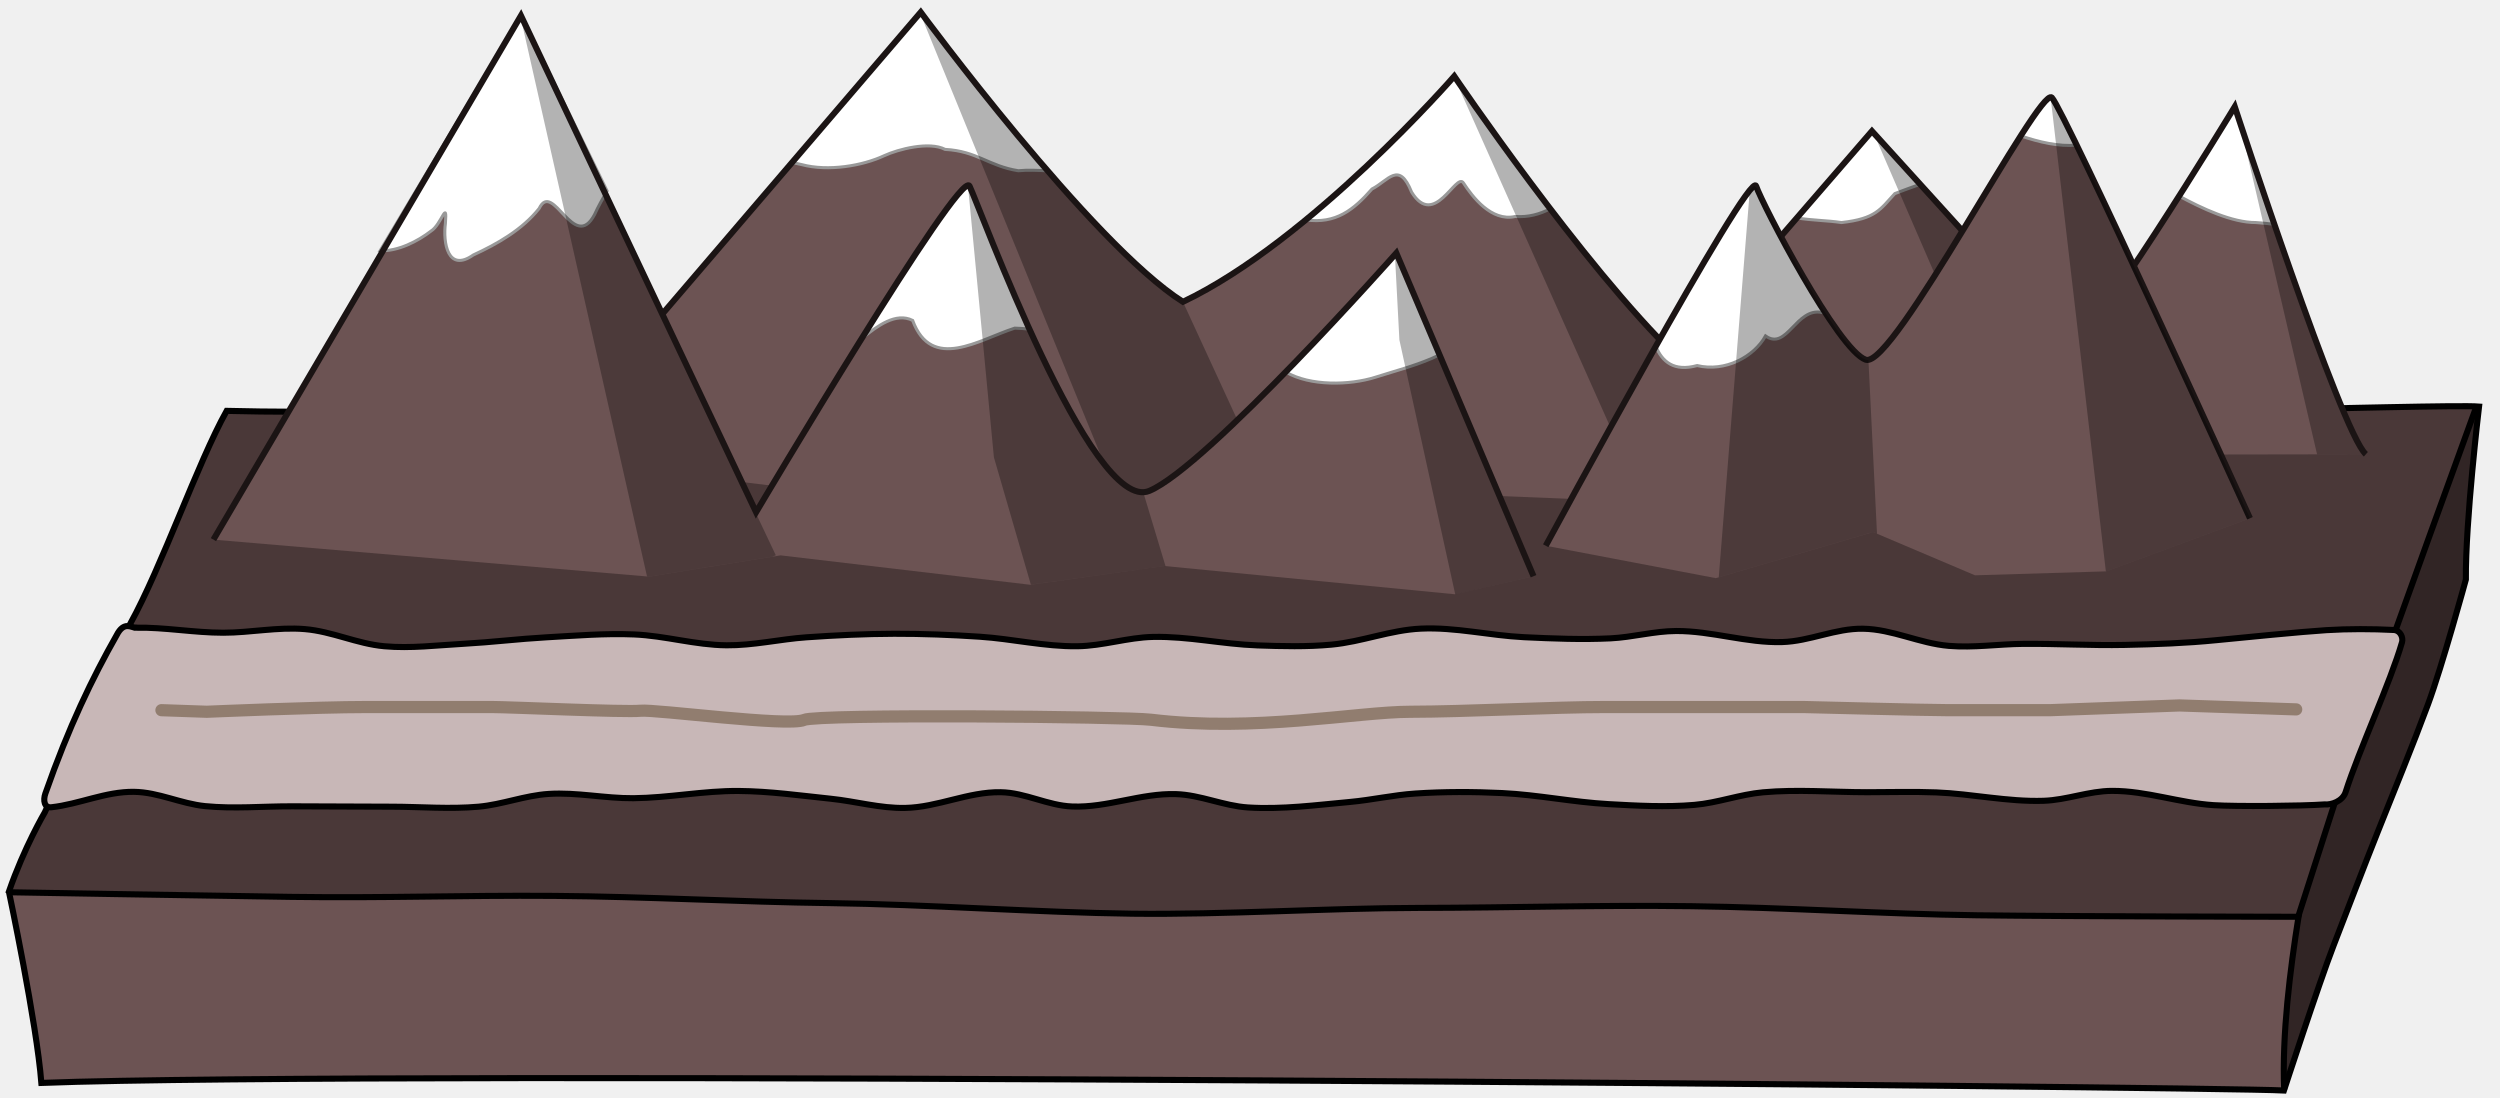
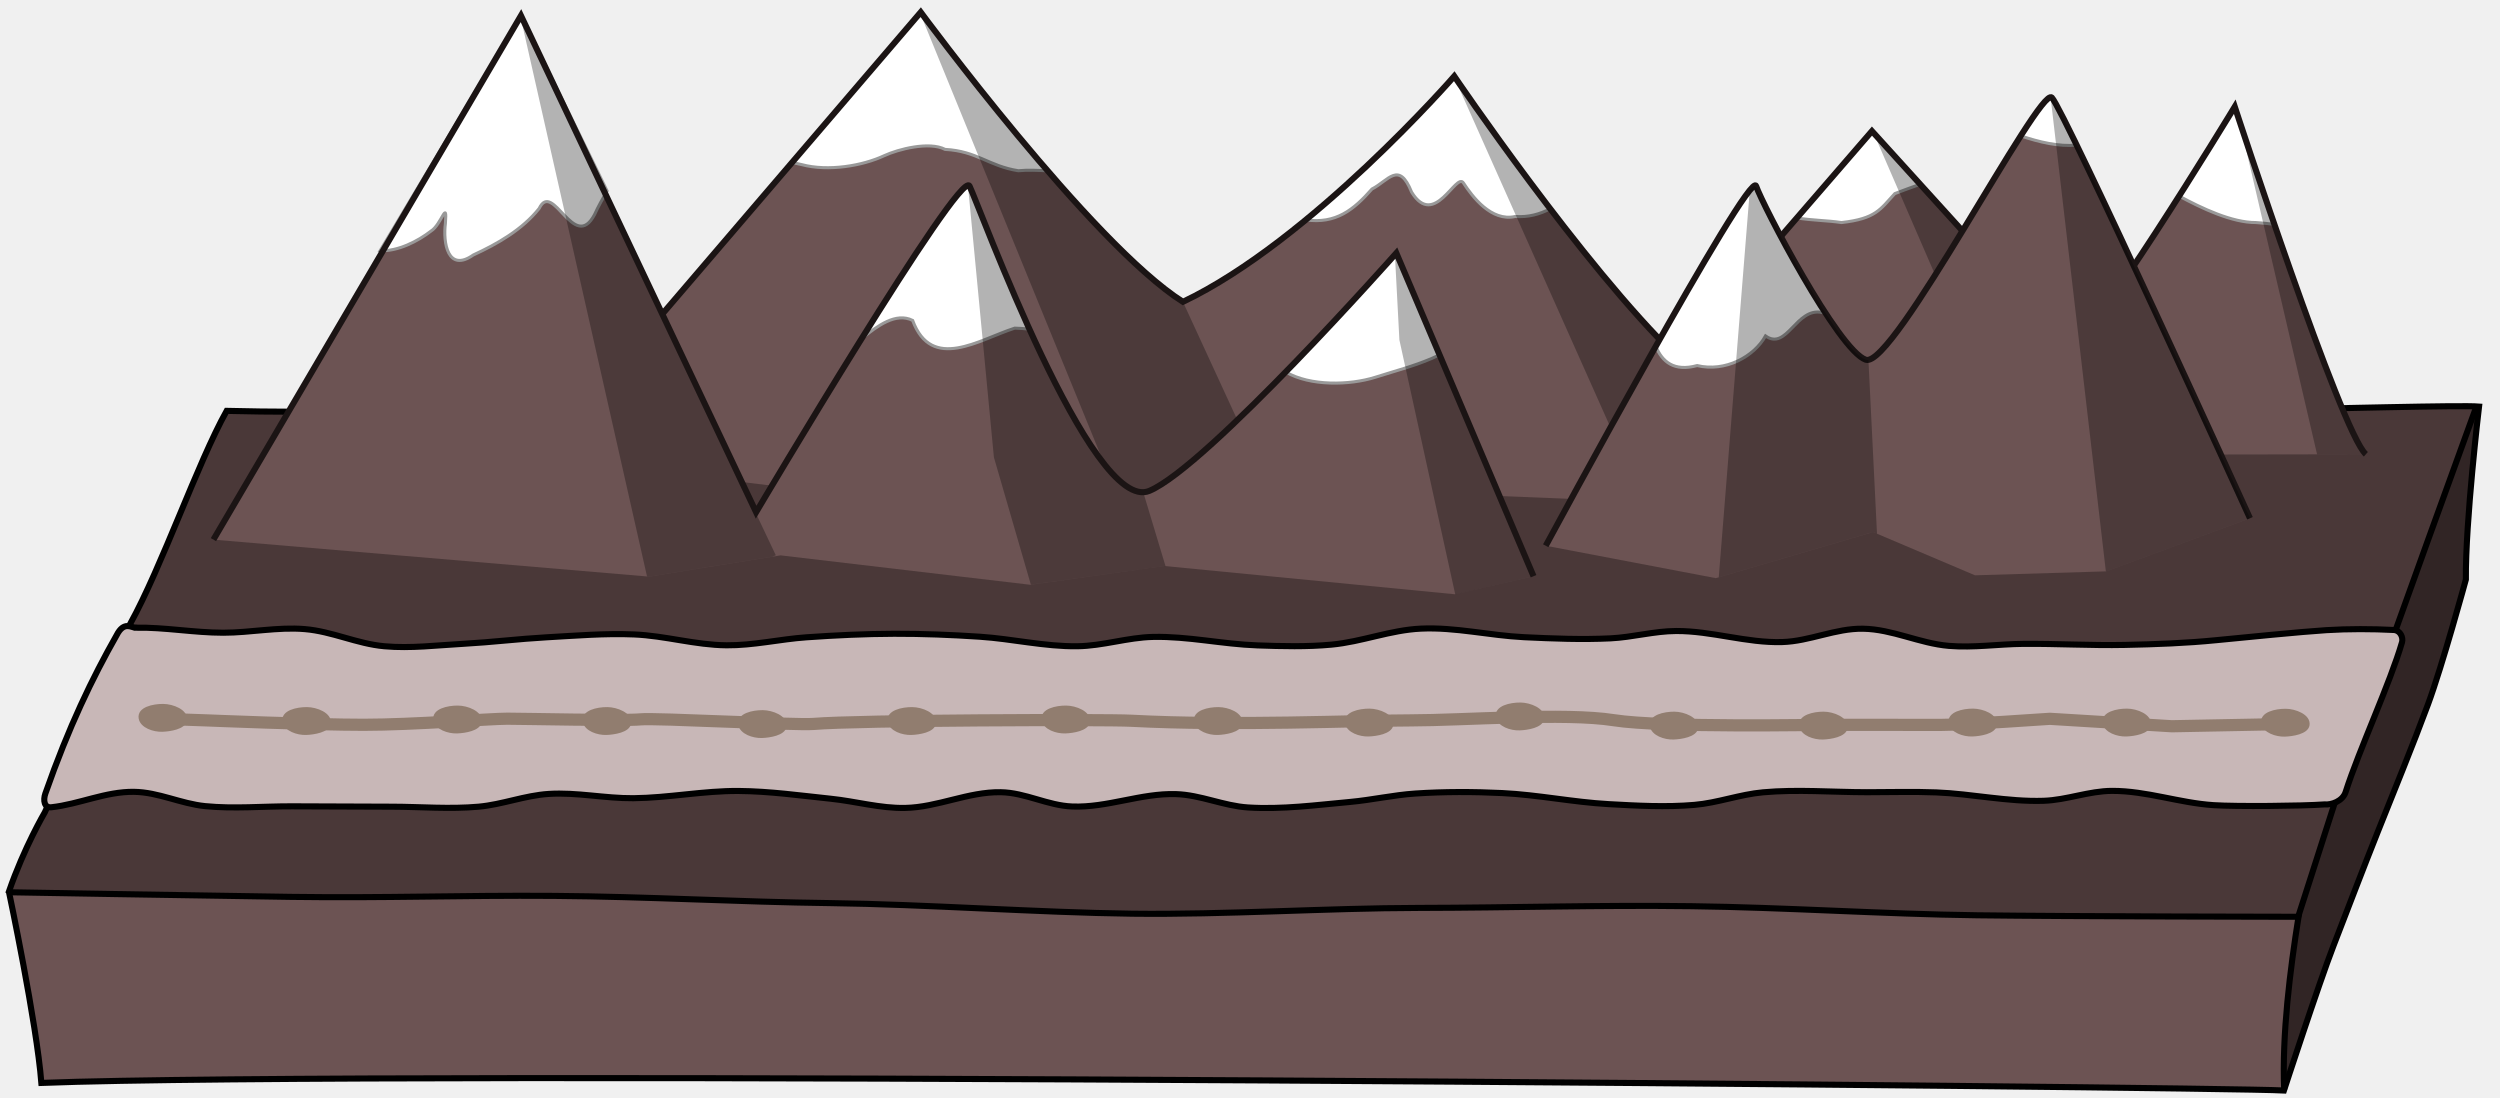
<svg xmlns="http://www.w3.org/2000/svg" version="1.1" id="svg2" height="360" width="820">
  <defs id="defs4">
    </defs>
  <g transform="translate(0,-692.3622)" id="layer1">
    <g id="g4752" transform="translate(0,59.00049)">
      <path id="path10387" d="m 2.92,925.812 c 5,-14.5 11.781,-26.011 11.781,-26.011 L 42.665,838.058 c 10.5,-19 22.173,-52.931 31.673,-69.931 50.205,1.414 248.716,-2.321 455.022,0.846 135.632,2.082 271.43,-3.252 283.763,-2.26 0,0 -4.49,37.851 -4.318,56.736 0,0 -7.708,28.258 -12.435,40.984 -4.928,13.268 -11.305,28.866 -16.556,42.01 -4.423,11.071 -10.138,26.025 -14.435,37.146 -4.923,12.738 -16.249,47.454 -16.249,47.454 -21.5,-1.25 -625.255,-6.727 -735.563,-2.484 -1.5,-19.5 -10.646,-62.746 -10.646,-62.746 z" style="fill:#4a3838;fill-opacity:1;stroke:none" />
      <path id="path11497" d="m 812.064,767.251 -15.594,43 -14.562,40.531 -15.094,42.75 -13.031,40.531 c 4e-4,0 0.125,0 0.125,0 -2.748,17.24 -5.433,38.694 -4.688,56.688 0.277,-0.849 11.295,-34.578 16.156,-47.156 4.297,-11.12 10.014,-26.085 14.438,-37.156 5.251,-13.144 11.634,-28.732 16.562,-42 4.727,-12.727 12.438,-41 12.438,-41 -0.16,-17.597 3.594,-50.468 4.125,-55.031 -0.337,-0.539 -0.639,-0.941 -0.875,-1.156 z m -62.844,223.531 -3.031,0.156 c 1.058,0.03 2.482,0.067 2.938,0.094 0,0 0.091,-0.241 0.094,-0.25 z" style="fill:#312525;fill-opacity:1;stroke:none" />
      <path id="path11492" d="m 3.189,926.032 -0.094,0.656 c 0.534,2.537 9.015,42.98 10.469,61.875 107.539,-4.136 684.493,0.958 732.625,2.375 l 3.031,-0.156 c -4.3e-4,-0.01 4.2e-4,-0.021 0,-0.031 -0.746,-17.994 1.939,-39.447 4.688,-56.688 0,0 -75.42,-0.105 -105.5,-0.5 -31.209,-0.41 -62.353,-2.567 -93.562,-2.969 -30.75,-0.396 -58.685,0.506 -89.438,0.562 -30.379,0.056 -63.592,2.28 -93.969,1.906 -30.884,-0.38 -68.116,-3.083 -99,-3.469 -30.238,-0.378 -60.48,-2.155 -90.719,-2.375 -30.903,-0.225 -55.443,0.748 -86.344,0.312 -30.737,-0.433 -92.188,-1.5 -92.188,-1.5 z" style="fill:#6c5353;fill-opacity:1;stroke:none" />
      <path style="fill:none;stroke:#000000;stroke-width:2;stroke-linecap:butt;stroke-linejoin:miter;stroke-miterlimit:4;stroke-opacity:1;stroke-dasharray:none" d="m 2.92,925.812 c 5,-14.5 11.781,-26.011 11.781,-26.011 L 42.665,838.058 c 10.5,-19 22.173,-52.931 31.673,-69.931 50.205,1.414 248.716,-2.321 455.022,0.846 135.632,2.082 271.43,-3.252 283.763,-2.26 0,0 -4.49,37.851 -4.318,56.736 0,0 -7.708,28.258 -12.435,40.984 -4.928,13.268 -11.305,28.866 -16.556,42.01 -4.423,11.071 -10.138,26.025 -14.435,37.146 -4.923,12.738 -16.249,47.454 -16.249,47.454 -21.5,-1.25 -625.255,-6.727 -735.563,-2.484 -1.5,-19.5 -10.646,-62.746 -10.646,-62.746 z" id="path11505" />
      <path id="path10389" d="m 3.177,926.023 c 0,0 61.47,1.08 92.207,1.513 30.9,0.435 55.437,-0.548 86.34,-0.324 30.239,0.22 60.482,1.995 90.719,2.373 30.884,0.386 68.116,3.092 98.999,3.472 30.377,0.374 63.587,-1.846 93.966,-1.901 30.752,-0.057 58.677,-0.958 89.426,-0.562 31.21,0.402 62.38,2.57 93.589,2.98 30.08,0.395 105.495,0.496 105.495,0.496 -2.75,17.25 -5.461,38.701 -4.711,56.701" style="fill:none;stroke:#000000;stroke-width:2;stroke-linecap:butt;stroke-linejoin:miter;stroke-miterlimit:4;stroke-opacity:1;stroke-dasharray:none" />
      <path id="path10391" d="m 753.726,934.297 13.084,-40.763 15.084,-42.763 14.584,-40.514 15.584,-43.013" style="fill:none;stroke:#000000;stroke-width:2;stroke-linecap:butt;stroke-linejoin:miter;stroke-miterlimit:4;stroke-opacity:1;stroke-dasharray:none" />
      <path id="path6810" d="m 44.479,839.237 c -1.364,0.024 -3.807,-2.262 -6.228,2.486 -7.969,14.061 -15.659,29.923 -23.381,51.944 -0.765,2.222 -0.369,4.716 1.993,4.477 9.123,-1.001 17.801,-5.19 27.072,-5.062 8.055,0.11 15.356,3.894 23.342,4.688 9.434,0.938 19.021,0.031 28.538,0.062 10.905,0.036 21.823,0.102 32.729,0.125 9.464,0.02 19.016,0.844 28.413,0 7.841,-0.704 15.139,-3.68 23.007,-4.188 9.255,-0.597 18.495,1.491 27.784,1.406 11.551,-0.105 22.98,-2.465 34.531,-2.375 10.182,0.079 20.255,1.514 30.34,2.562 8.123,0.845 16.065,3.162 24.264,3 10.688,-0.212 20.657,-5.335 31.346,-5.156 8.103,0.136 15.374,4.375 23.468,4.688 11.469,0.443 22.554,-4.42 34.028,-4.062 8.11,0.253 15.548,3.86 23.635,4.375 11.151,0.71 22.374,-0.801 33.483,-1.812 7.162,-0.652 14.144,-2.27 21.33,-2.75 9.488,-0.634 19.075,-0.622 28.58,-0.156 11.693,0.573 23.14,2.968 34.824,3.625 9.358,0.526 18.838,1.049 28.161,0.25 7.698,-0.66 14.854,-3.429 22.546,-4.125 11.268,-1.019 22.719,-0.038 34.07,-0.031 7.582,0.005 15.184,-0.243 22.755,0.062 11.781,0.475 23.414,3.133 35.201,2.75 7.627,-0.248 14.827,-3.233 22.462,-3.25 11.299,-0.025 22.058,3.962 33.316,4.688 7.426,0.479 28.958,0.279 36.378,-0.25 2.152,0.218 5.923,-1.001 6.908,-4.088 4.42,-13.849 14.676,-35.917 18.491,-49.107 0.438,-1.514 -0.543,-3.882 -2.668,-4.016 -7.378,-0.371 -14.786,-0.393 -22.145,0.055 -7.464,0.455 -28.62,2.541 -36.043,3.281 -9.945,0.992 -20.017,1.355 -30.047,1.562 -11.116,0.23 -22.238,-0.439 -33.357,-0.344 -8.132,0.07 -16.308,1.338 -24.39,0.656 -9.663,-0.815 -18.439,-5.464 -28.161,-5.625 -9.043,-0.15 -17.446,4.11 -26.485,4.375 -11.698,0.344 -23.076,-3.669 -34.782,-3.625 -7.235,0.027 -14.278,2.051 -21.498,2.406 -9.442,0.464 -18.928,0.076 -28.371,-0.375 -11.329,-0.541 -22.53,-3.337 -33.86,-2.812 -10.045,0.465 -19.349,4.317 -29.334,5.25 -8.03,0.751 -16.222,0.534 -24.306,0.25 -11.457,-0.402 -22.73,-3.018 -34.196,-2.781 -8.397,0.174 -16.452,2.957 -24.85,3.062 -10.744,0.134 -21.271,-2.418 -31.975,-3.125 -9.349,-0.618 -18.733,-0.997 -28.119,-0.969 -9.581,0.028 -19.166,0.49 -28.706,1.156 -8.795,0.614 -17.442,2.703 -26.275,2.625 -10.246,-0.091 -20.11,-3.134 -30.34,-3.562 -9.529,-0.399 -19.104,0.409 -28.622,0.938 -9.088,0.505 -18.109,1.626 -27.197,2.125 -8.672,0.476 -17.433,1.587 -26.066,0.812 -8.996,-0.808 -17.103,-4.874 -26.108,-5.625 -8.881,-0.741 -17.799,1.187 -26.736,1.188 -9.59,10e-4 -19.202,-1.822 -28.748,-1.656 z" style="fill:#c8b7b7;stroke:#000000;stroke-width:2;stroke-linecap:butt;stroke-linejoin:miter;stroke-miterlimit:4;stroke-opacity:1;stroke-dasharray:none" />
-       <path id="path4800" d="m 753.149,866.043 -38.27,-1.298 -42.522,1.557 c 0,0 -26.222,0 -33.309,0 -7.087,0 -47.483,-1.038 -47.483,-1.038 0,0 -48.9,0 -65.2,0 -16.3,0 -46.066,1.533 -63.783,1.557 -17.458,0.024 -51.158,6.736 -85.06,2.614 -8.629,-1.049 -109.385,-1.906 -113.75,0.05 -5.174,2.319 -48.765,-3.519 -53.726,-3 -4.961,0.519 -42.992,-1.221 -48.661,-1.221 -5.67,0 -24.804,0 -41.105,0 -16.3,0 -52.444,1.557 -52.444,1.557 l -14.883,-0.519" style="fill:none;stroke:#917d6f;stroke-width:4;stroke-linecap:round;stroke-linejoin:round;stroke-miterlimit:4;stroke-opacity:1;stroke-dasharray:none;stroke-dashoffset:0" />
+       <path id="path4800" d="m 748.649,870.872 -36.27,0.702 -40.022,-2.443 c 0,0 -28.722,2 -35.809,2 -7.087,0 -38.983,-0.038 -38.983,-0.038 0,0 -52.4,1 -68.2,-1.5 -16.1,-2.547 -49.066,0.033 -66.783,0.057 -17.458,0.024 -58.365,1.872 -91.56,0.114 -8.68,-0.46 -89.278,-0.199 -104.25,1.05 -5.65,0.472 -51.765,-2.019 -56.726,-1.5 -4.961,0.519 -37.992,-0.221 -43.661,-0.221 -5.67,0 -30.804,2 -47.105,2 -16.3,0 -51.444,-1.443 -51.444,-1.443 l -14.883,-0.519" style="fill:none;stroke:#917d6f;stroke-width:4;stroke-linecap:round;stroke-linejoin:round;stroke-miterlimit:4;stroke-opacity:1;stroke-dasharray:none;stroke-dashoffset:0" />
      <path id="path3545" d="m 776,782.362 c -8,-7 -43,-114 -43,-114 0,0 -51,84 -55,79 -4,-5 -64,-71 -64,-71 l -64,74 c -31,-30 -73,-92 -73,-92 0,0 -47,54 -89,74 -30,-19 -86,-95 -86,-95 l -125,146 171.655,20.949 63.532,-11.467 122.814,4.952 26.997,-15.077 z" style="fill:#6c5353;stroke:none" />
      <path id="path3850" transform="translate(0,692.3622)" d="m 302,-55 -42.188,49.281 c 1.09,0.23 2.157,0.46 3.188,0.719 8.625,2.307 19.923,0.398 27.031,-2.938 C 294.618,-10.057 304.785,-12.7 310,-10 c 10.505,0.565 14.264,5.463 24,7 3.18,-0.302 6.439,-0.134 9.656,0.031 C 321.513,-28.562 302,-55 302,-55 z m 175,21 c 0,0 -21.667,24.884 -48.719,47.125 C 438.162,14.5 443.955,9.888 450,3 c 5.417,-2.764 8.847,-9.364 13,1 7.486,12.224 14.62,-6.62 17,-3 2.901,4.471 9.161,12.806 17,11 4.258,0.322 8.086,-0.746 11.469,-2.531 C 490.836,-13.587 477,-34 477,-34 z m 256,10 c 0,0 -8.196,13.496 -18.25,29.312 7.423,4.006 17.357,8.732 25.25,8.688 1.818,0.089 3.878,0.346 6,0.594 C 738.698,-6.59 733,-24 733,-24 z m -119,8 -24.625,28.469 C 594.156,13.298 599.313,13.282 604,14 615.344,12.726 616.712,9.667 621.5,4.5 624.379,3.437 627.083,2.365 629.812,1.438 623.768,-5.222 614,-16 614,-16 z" style="fill:#ffffff;stroke:#999999;stroke-width:1;stroke-linecap:butt;stroke-linejoin:miter;stroke-miterlimit:4;stroke-opacity:1;stroke-dasharray:none" />
      <path id="path3858" transform="translate(0,692.3622)" d="m 301.938,-54.375 68.481,167.69 53.926,5.563 L 388,40 C 358.811,21.514 305.42,-50.377 302.531,-54.281 z M 477,-34 c 0,0 -0.09,0.121 -0.094,0.125 L 532.344,90.406 576.75,90.344 565.625,39.938 550,58 C 519,28 477,-34 477,-34 z M 734.531,-19.375 760,90.031 776,90 C 769,83.875 741.34,1.201 734.531,-19.375 z m -120,3.969 39.531,91.156 18.5,-26.969 c -15.287,-17.18 -57.153,-63.221 -58.031,-64.188 z" style="opacity:0.3;fill:#000000;stroke:none" />
      <path style="fill:none;stroke:#1b1414;stroke-width:2;stroke-linecap:butt;stroke-linejoin:miter;stroke-miterlimit:4;stroke-opacity:1;stroke-dasharray:none" d="m 776,782.362 c -8,-7 -43,-114 -43,-114 0,0 -51,84 -55,79 -4,-5 -64,-71 -64,-71 l -64,74 c -31,-30 -73,-92 -73,-92 0,0 -47,54 -89,74 -30,-19 -86,-95 -86,-95 L 177,783.362" id="path3856" />
      <path transform="translate(0,692.3622)" id="path3543" d="m 70,118 101,-171.125 77,162.125 c 0,0 67,-113 70,-107 3,6 40,108 59,100 19,-8 81,-78 81,-78 l 45,106 -25.735,5.926 -95.408,-9.283 -43.865,6.17 -82.002,-9.658 -43.141,6.975 z" style="fill:#6c5353;stroke:none" />
      <path id="path4315" transform="translate(0,692.3622)" d="m 170.875,-54 -46.188,77.219 c 5.759,0.299 12.434,-3.122 16.688,-6.438 3.445,-2.135 5.345,-10.674 4.719,-2.531 -0.832,6.352 0.768,16.263 9.156,10.375 7.932,-3.647 16.073,-8.309 21.594,-15.25 4.537,-9.451 11.454,14.766 18.188,1.969 1.184,-2.629 2.645,-5.174 4.094,-7.719 z" style="fill:#ffffff;stroke:#999999;stroke-width:1px;stroke-linecap:butt;stroke-linejoin:miter;stroke-opacity:1" />
      <path style="fill:#6c5353;stroke:none" d="m 507,812.362 c 0,0 67,-124 69,-118 2,6 27,54 36,57 9,3 57,-90 61,-86 4,4 65,138 65,138 l -47.199,17.404 -43,1.297 -33.429,-14.188 -51.586,15.118 z" id="path3820" />
      <path id="path3824" transform="translate(0,692.3622)" d="m 317.531,1.781 c -3.173,0.559 -19.118,24.944 -34.938,50.312 5.26,-4.269 11.233,-8.723 16.75,-6 6.257,16.905 21.767,6.308 33.5,2.531 1.618,0.031 3.214,0.163 4.812,0.344 C 327.421,26.403 319.337,4.673 318,2 317.906,1.812 317.746,1.743 317.531,1.781 z M 458,24 c 0,0 -17.24,19.436 -36.312,39 8.064,4.731 21.018,4.379 29.375,1.75 6.391,-2.068 14.404,-4.036 21.125,-7.375 L 458,24 z" style="fill:#ffffff;fill-opacity:1;stroke:#999999;stroke-width:1;stroke-linecap:butt;stroke-linejoin:miter;stroke-miterlimit:4;stroke-opacity:1;stroke-dasharray:none" />
      <path id="path4324" transform="translate(0,692.3622)" d="m 170.719,-53.562 41.5,183.625 0.625,0.062 40.562,-6.562 1.062,-0.438 z M 317.5,2 l 8.5,89 12.125,41.781 43.719,-6.125 0.312,0.031 0.125,-0.031 L 375,102.5 l -0.031,-0.062 c -0.248,0.008 -0.497,-0.009 -0.75,-0.031 -0.03,-0.003 -0.063,0.003 -0.094,0 -0.608,-0.063 -1.242,-0.206 -1.875,-0.438 -0.256,-0.094 -0.522,-0.223 -0.781,-0.344 -0.278,-0.129 -0.562,-0.279 -0.844,-0.438 -0.06,-0.034 -0.127,-0.059 -0.188,-0.094 -0.129,-0.075 -0.245,-0.169 -0.375,-0.25 -0.269,-0.167 -0.54,-0.339 -0.812,-0.531 -0.069,-0.048 -0.15,-0.075 -0.219,-0.125 -0.225,-0.163 -0.429,-0.352 -0.656,-0.531 -0.205,-0.162 -0.418,-0.325 -0.625,-0.5 -0.259,-0.219 -0.52,-0.448 -0.781,-0.688 -0.059,-0.054 -0.128,-0.101 -0.188,-0.156 -0.276,-0.256 -0.534,-0.535 -0.812,-0.812 -0.037,-0.037 -0.088,-0.056 -0.125,-0.094 -0.06,-0.06 -0.128,-0.126 -0.188,-0.188 -0.505,-0.515 -1.019,-1.076 -1.531,-1.656 -0.133,-0.15 -0.273,-0.283 -0.406,-0.438 -0.522,-0.605 -1.034,-1.27 -1.562,-1.938 -0.501,-0.632 -0.994,-1.316 -1.5,-2 -0.187,-0.253 -0.375,-0.49 -0.562,-0.75 -0.745,-1.031 -1.498,-2.088 -2.25,-3.219 -0.048,-0.073 -0.108,-0.146 -0.156,-0.219 -0.728,-1.099 -1.456,-2.256 -2.188,-3.438 -0.657,-1.061 -1.341,-2.162 -2,-3.281 -0.125,-0.213 -0.25,-0.442 -0.375,-0.656 -0.785,-1.347 -1.56,-2.739 -2.344,-4.156 -0.473,-0.855 -0.966,-1.748 -1.438,-2.625 -0.198,-0.368 -0.396,-0.753 -0.594,-1.125 -0.177,-0.333 -0.354,-0.664 -0.531,-1 -0.711,-1.351 -1.42,-2.737 -2.125,-4.125 -0.773,-1.523 -1.55,-3.069 -2.312,-4.625 -0.204,-0.415 -0.422,-0.833 -0.625,-1.25 -0.347,-0.714 -0.687,-1.438 -1.031,-2.156 -0.503,-1.049 -1.004,-2.101 -1.5,-3.156 -0.454,-0.967 -0.896,-1.937 -1.344,-2.906 -0.025,-0.055 -0.068,-0.101 -0.094,-0.156 -0.372,-0.807 -0.727,-1.6 -1.094,-2.406 -0.597,-1.309 -1.168,-2.605 -1.75,-3.906 -0.822,-1.841 -1.618,-3.629 -2.406,-5.438 -0.603,-1.382 -1.17,-2.741 -1.75,-4.094 -0.397,-0.926 -0.771,-1.81 -1.156,-2.719 -0.814,-1.918 -1.617,-3.803 -2.375,-5.625 -1.001,-2.408 -1.954,-4.69 -2.844,-6.875 -0.061,-0.15 -0.096,-0.226 -0.156,-0.375 -2.149,-5.286 -3.711,-9.257 -5.031,-12.562 C 320.139,7.125 319.774,6.221 319.406,5.313 L 319.375,5.25 z m 140.156,22.375 c -0.012,0.013 -0.109,0.138 -0.125,0.156 L 459,52.5 477.312,135.938 503,130 468.156,47.906 468,47.562 z" style="opacity:0.297;fill:#000000;fill-opacity:1;stroke:none" />
      <path style="fill:none;stroke:#1b1414;stroke-width:2;stroke-linecap:butt;stroke-linejoin:miter;stroke-miterlimit:4;stroke-opacity:1;stroke-dasharray:none" d="m 70,118 100.875,-171.875 77.125,162.875 c 0,0 67,-113 70,-107 3,6 40,108 59,100 19,-8 81,-78 81,-78 l 45,106" id="path4440" transform="translate(0,692.3622)" />
      <path id="path3843" transform="translate(0,692.3622)" d="m 672.781,-27.125 c -1.274,-0.242 -5.007,4.884 -10,12.688 6.059,2.055 12.596,3.593 18.344,3.031 C 676.815,-20.265 673.788,-26.212 673,-27 c -0.062,-0.062 -0.135,-0.109 -0.219,-0.125 z M 575.625,1.812 c -2.644,0.836 -17.39,25.941 -32.531,52.781 2.126,5.102 5.997,8.369 13.562,6.312 9.23,2.202 18.673,-2.906 22.438,-9.719 7.029,4.979 10.037,-9.486 18.531,-7.688 0.262,-0.135 0.495,-0.296 0.75,-0.438 C 588.339,27.56 577.302,5.906 576,2 575.938,1.813 575.81,1.754 575.625,1.812 z" style="fill:#ffffff;stroke:#999999;stroke-width:1;stroke-linecap:butt;stroke-linejoin:miter;stroke-miterlimit:4;stroke-opacity:1;stroke-dasharray:none" />
      <path id="path3822" d="m 507,812.362 c 0,0 67,-124 69,-118 2,6 27,54 36,57 9,3 57,-90 61,-86 4,4 65,138 65,138" style="fill:none;stroke:#1b1414;stroke-width:2;stroke-linecap:butt;stroke-linejoin:miter;stroke-miterlimit:4;stroke-opacity:1;stroke-dasharray:none" />
      <path id="path3874" transform="translate(0,692.3622)" d="m 672.781,-27.125 c -0.056,-0.011 -0.122,0.021 -0.188,0.031 l 18.125,155.5 0.094,0 L 738,111 c 0,0 -61,-134 -65,-138 -0.062,-0.062 -0.135,-0.109 -0.219,-0.125 z m -97.375,29.062 c -0.352,0.218 -0.851,0.715 -1.469,1.469 L 563.75,130.344 614.375,115.5 l 1.281,0.562 -2.812,-57.031 C 612.539,59.09 612.248,59.083 612,59 603.267,56.089 579.544,10.915 576.312,2.75 l -0.906,-0.812 z" style="opacity:0.3;fill:#000000;stroke:none" />
    </g>
+     <g transform="translate(0.06541266,1.50001)" id="g13794" style="fill:#917d6f;stroke:#917d6f">
+       <path id="path13672" d="m 45.912,926.452 c 0.473,2.733 4.467,4.03 7.24,3.936 2.529,-0.085 7.263,-0.805 7.623,-3.31 0.437,-3.042 -4.253,-4.818 -7.326,-4.834 -3.251,-0.017 -8.091,1.004 -7.537,4.207 z" style="fill:#917d6f;stroke:#917d6f;stroke-width:1px;stroke-linecap:butt;stroke-linejoin:miter;stroke-opacity:1" />
+       <path id="path13672-4" d="m 742.11,928.044 c 0.473,2.733 4.467,4.03 7.24,3.936 2.529,-0.085 7.263,-0.805 7.623,-3.31 0.437,-3.042 -4.253,-4.818 -7.326,-4.834 -3.251,-0.017 -8.091,1.004 -7.537,4.207 z" style="fill:#917d6f;stroke:#917d6f;stroke-width:1px;stroke-linecap:butt;stroke-linejoin:miter;stroke-opacity:1" />
+       <path id="path13672-8" d="m 93.076,927.495 c 0.473,2.733 4.467,4.03 7.24,3.936 2.529,-0.085 7.263,-0.805 7.623,-3.31 0.437,-3.042 -4.253,-4.818 -7.326,-4.834 -3.251,-0.017 -8.091,1.004 -7.537,4.207 z" style="fill:#917d6f;stroke:#917d6f;stroke-width:1px;stroke-linecap:butt;stroke-linejoin:miter;stroke-opacity:1" />
+       <path id="path13672-48" d="m 142.576,926.995 c 0.473,2.733 4.467,4.03 7.24,3.936 2.529,-0.085 7.263,-0.805 7.623,-3.31 0.437,-3.042 -4.253,-4.818 -7.326,-4.834 -3.251,-0.017 -8.091,1.004 -7.537,4.207 z" style="fill:#917d6f;stroke:#917d6f;stroke-width:1px;stroke-linecap:butt;stroke-linejoin:miter;stroke-opacity:1" />
+       <path id="path13672-3" d="m 191.576,927.495 c 0.473,2.733 4.467,4.03 7.24,3.936 2.529,-0.085 7.263,-0.805 7.623,-3.31 0.437,-3.042 -4.253,-4.818 -7.326,-4.834 -3.251,-0.017 -8.091,1.004 -7.537,4.207 z" style="fill:#917d6f;stroke:#917d6f;stroke-width:1px;stroke-linecap:butt;stroke-linejoin:miter;stroke-opacity:1" />
+       <path id="path13672-33" d="m 242.576,928.495 c 0.473,2.733 4.467,4.03 7.24,3.936 2.529,-0.085 7.263,-0.805 7.623,-3.31 0.437,-3.042 -4.253,-4.818 -7.326,-4.834 -3.251,-0.017 -8.091,1.004 -7.537,4.207 z" style="fill:#917d6f;stroke:#917d6f;stroke-width:1px;stroke-linecap:butt;stroke-linejoin:miter;stroke-opacity:1" />
+       <path id="path13672-7" d="m 291.576,927.495 c 0.473,2.733 4.467,4.03 7.24,3.936 2.529,-0.085 7.263,-0.805 7.623,-3.31 0.437,-3.042 -4.253,-4.818 -7.326,-4.834 -3.251,-0.017 -8.091,1.004 -7.537,4.207 z" style="fill:#917d6f;stroke:#917d6f;stroke-width:1px;stroke-linecap:butt;stroke-linejoin:miter;stroke-opacity:1" />
+       <path id="path13672-6" d="m 342.076,926.995 c 0.473,2.733 4.467,4.03 7.24,3.936 2.529,-0.085 7.263,-0.805 7.623,-3.31 0.437,-3.042 -4.253,-4.818 -7.326,-4.834 -3.251,-0.017 -8.091,1.004 -7.537,4.207 z" style="fill:#917d6f;stroke:#917d6f;stroke-width:1px;stroke-linecap:butt;stroke-linejoin:miter;stroke-opacity:1" />
+       <path id="path13672-9" d="m 392.076,927.495 c 0.473,2.733 4.467,4.03 7.24,3.936 2.529,-0.085 7.263,-0.805 7.623,-3.31 0.437,-3.042 -4.253,-4.818 -7.326,-4.834 -3.251,-0.017 -8.091,1.004 -7.537,4.207 z" style="fill:#917d6f;stroke:#917d6f;stroke-width:1px;stroke-linecap:butt;stroke-linejoin:miter;stroke-opacity:1" />
+       <path id="path13672-97" d="m 441.576,927.995 c 0.473,2.733 4.467,4.03 7.24,3.936 2.529,-0.085 7.263,-0.805 7.623,-3.31 0.437,-3.042 -4.253,-4.818 -7.326,-4.834 -3.251,-0.017 -8.091,1.004 -7.537,4.207 z" style="fill:#917d6f;stroke:#917d6f;stroke-width:1px;stroke-linecap:butt;stroke-linejoin:miter;stroke-opacity:1" />
+       <path id="path13672-93" d="m 491.076,925.995 c 0.473,2.733 4.467,4.03 7.24,3.936 2.529,-0.085 7.263,-0.805 7.623,-3.31 0.437,-3.042 -4.253,-4.818 -7.326,-4.834 -3.251,-0.017 -8.091,1.004 -7.537,4.207 z" style="fill:#917d6f;stroke:#917d6f;stroke-width:1px;stroke-linecap:butt;stroke-linejoin:miter;stroke-opacity:1" />
+       <path id="path13672-80" d="m 541.576,928.995 c 0.473,2.733 4.467,4.03 7.24,3.936 2.529,-0.085 7.263,-0.805 7.623,-3.31 0.437,-3.042 -4.253,-4.818 -7.326,-4.834 -3.251,-0.017 -8.091,1.004 -7.537,4.207 z" style="fill:#917d6f;stroke:#917d6f;stroke-width:1px;stroke-linecap:butt;stroke-linejoin:miter;stroke-opacity:1" />
+       <path id="path13672-0" d="m 590.576,928.995 c 0.473,2.733 4.467,4.03 7.24,3.936 2.529,-0.085 7.263,-0.805 7.623,-3.31 0.437,-3.042 -4.253,-4.818 -7.326,-4.834 -3.251,-0.017 -8.091,1.004 -7.537,4.207 z" style="fill:#917d6f;stroke:#917d6f;stroke-width:1px;stroke-linecap:butt;stroke-linejoin:miter;stroke-opacity:1" />
+       <path id="path13672-486" d="m 639.576,927.995 c 0.473,2.733 4.467,4.03 7.24,3.936 2.529,-0.085 7.263,-0.805 7.623,-3.31 0.437,-3.042 -4.253,-4.818 -7.326,-4.834 -3.251,-0.017 -8.091,1.004 -7.537,4.207 z" style="fill:#917d6f;stroke:#917d6f;stroke-width:1px;stroke-linecap:butt;stroke-linejoin:miter;stroke-opacity:1" />
+       <path id="path13672-06" d="m 690.076,927.995 c 0.473,2.733 4.467,4.03 7.24,3.936 2.529,-0.085 7.263,-0.805 7.623,-3.31 0.437,-3.042 -4.253,-4.818 -7.326,-4.834 -3.251,-0.017 -8.091,1.004 -7.537,4.207 z" style="fill:#917d6f;stroke:#917d6f;stroke-width:1px;stroke-linecap:butt;stroke-linejoin:miter;stroke-opacity:1" />
+     </g>
  </g>
</svg>
